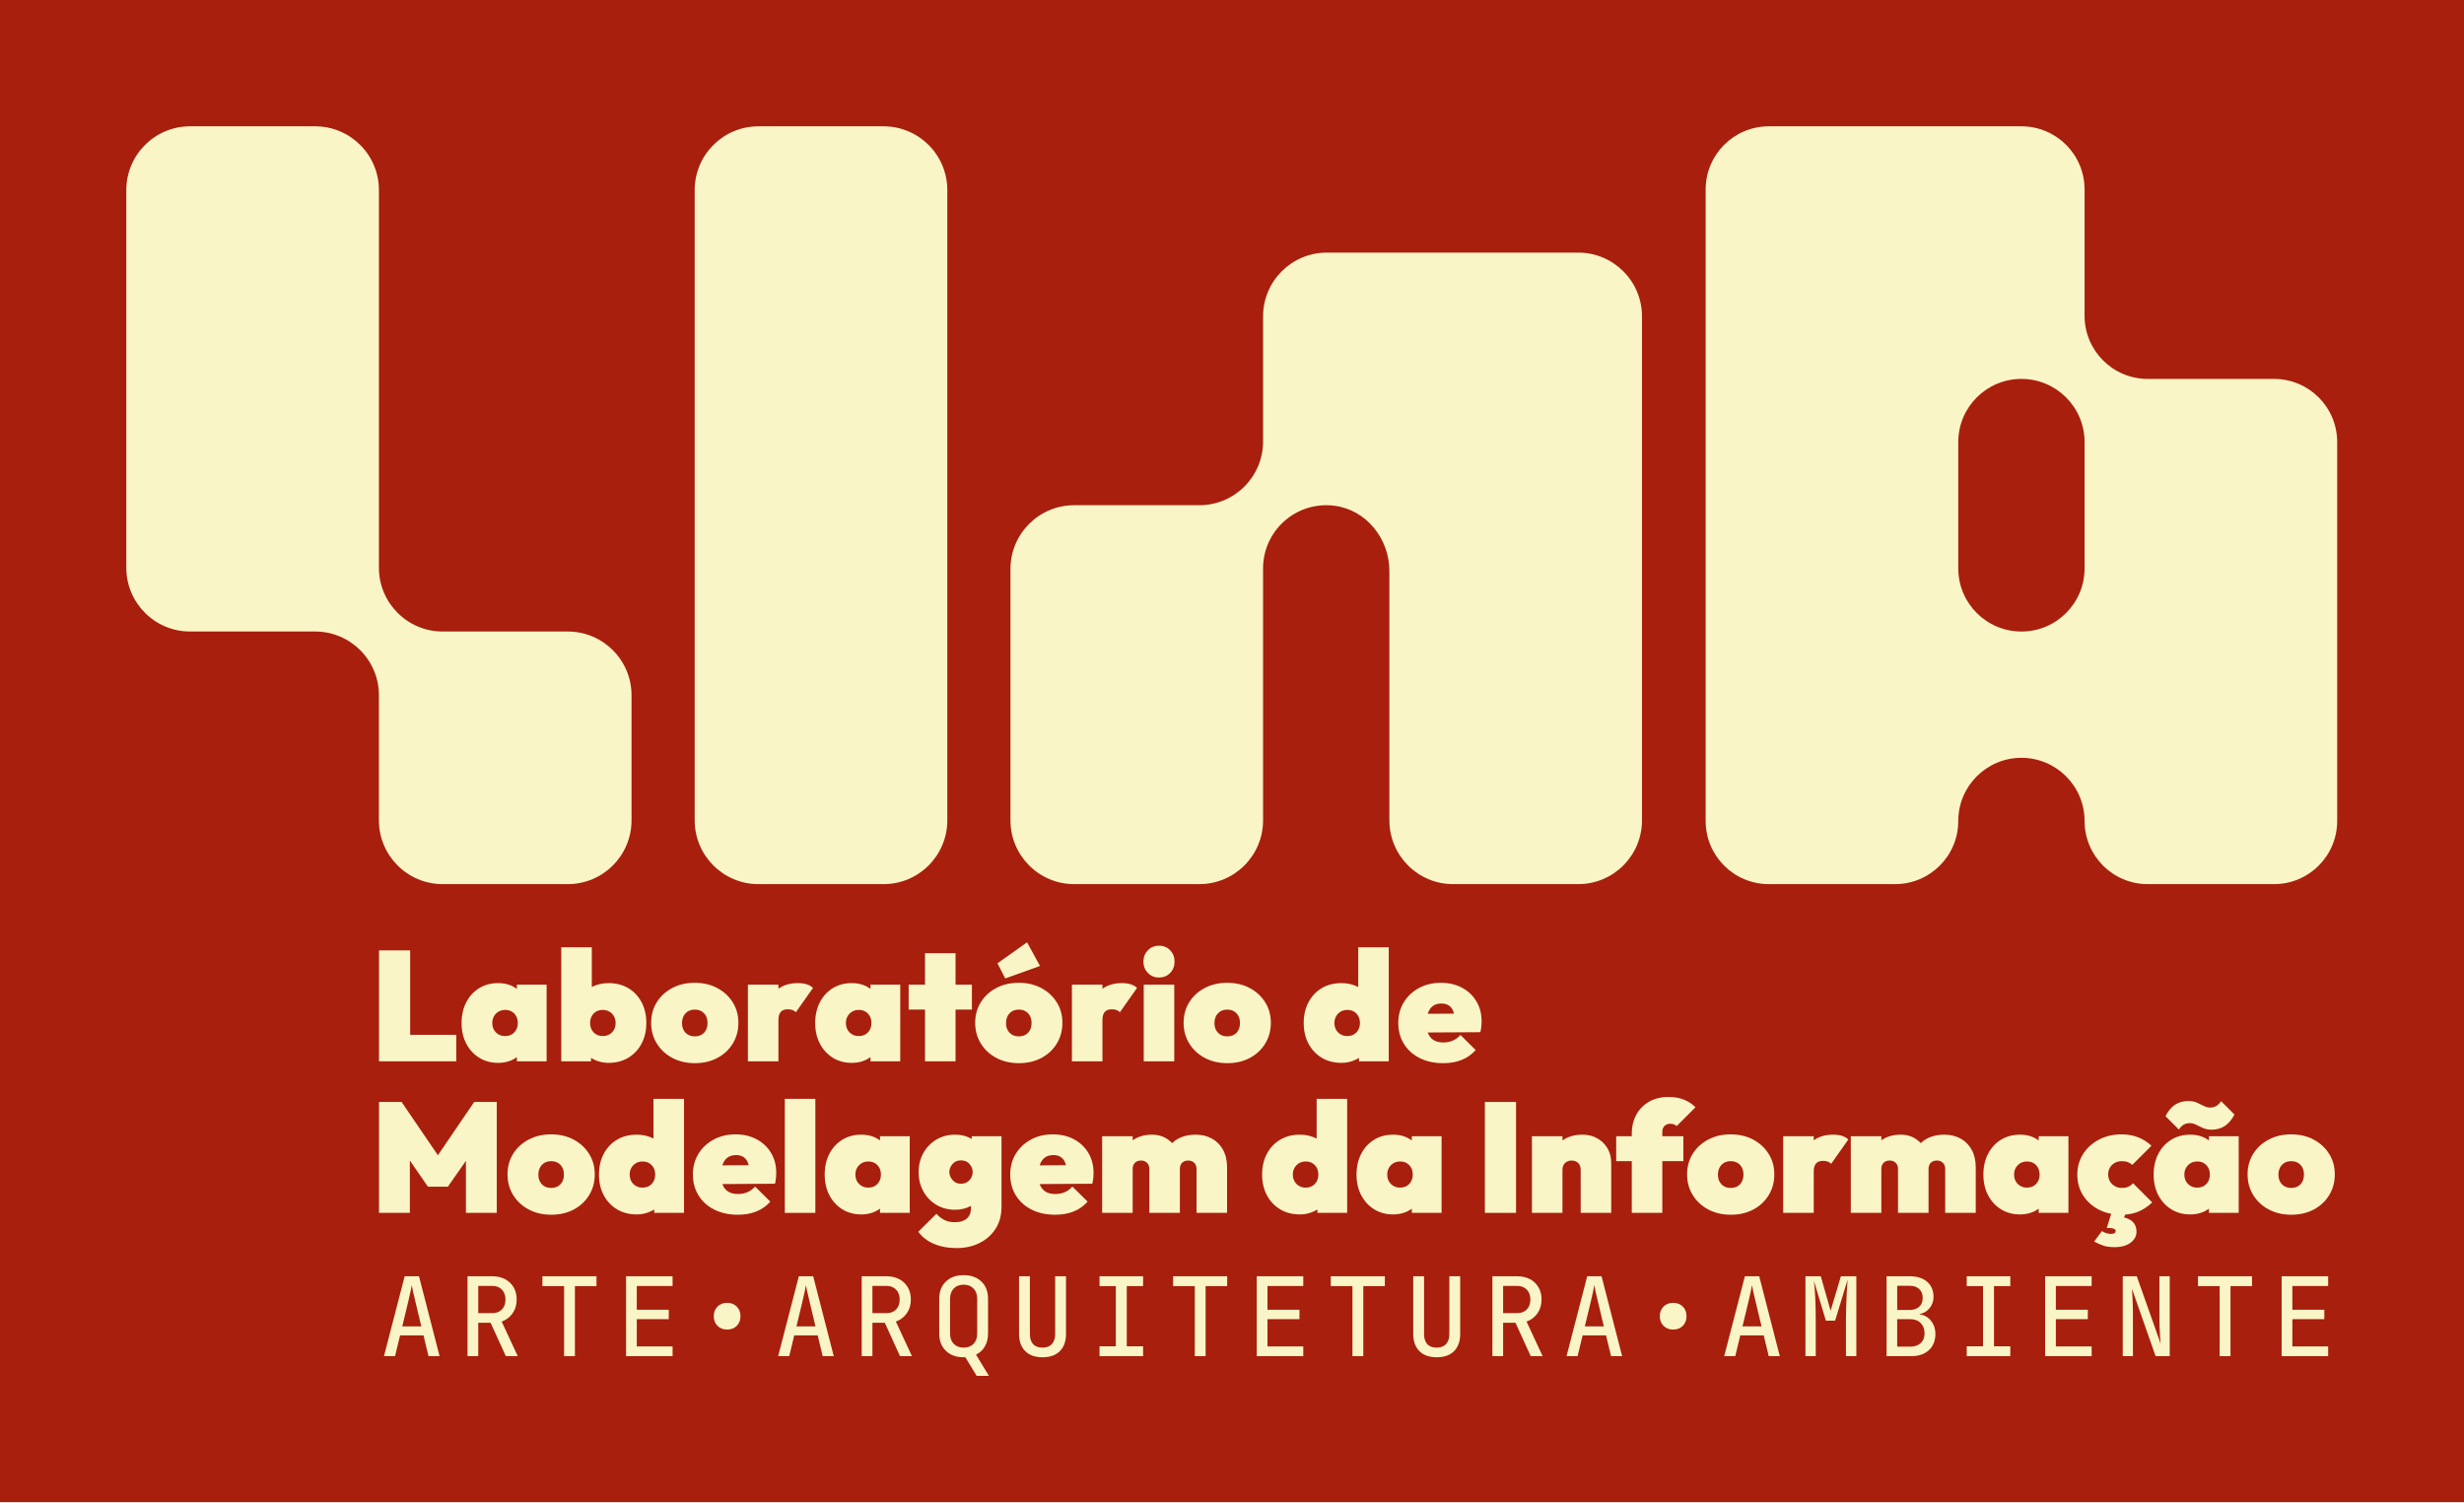
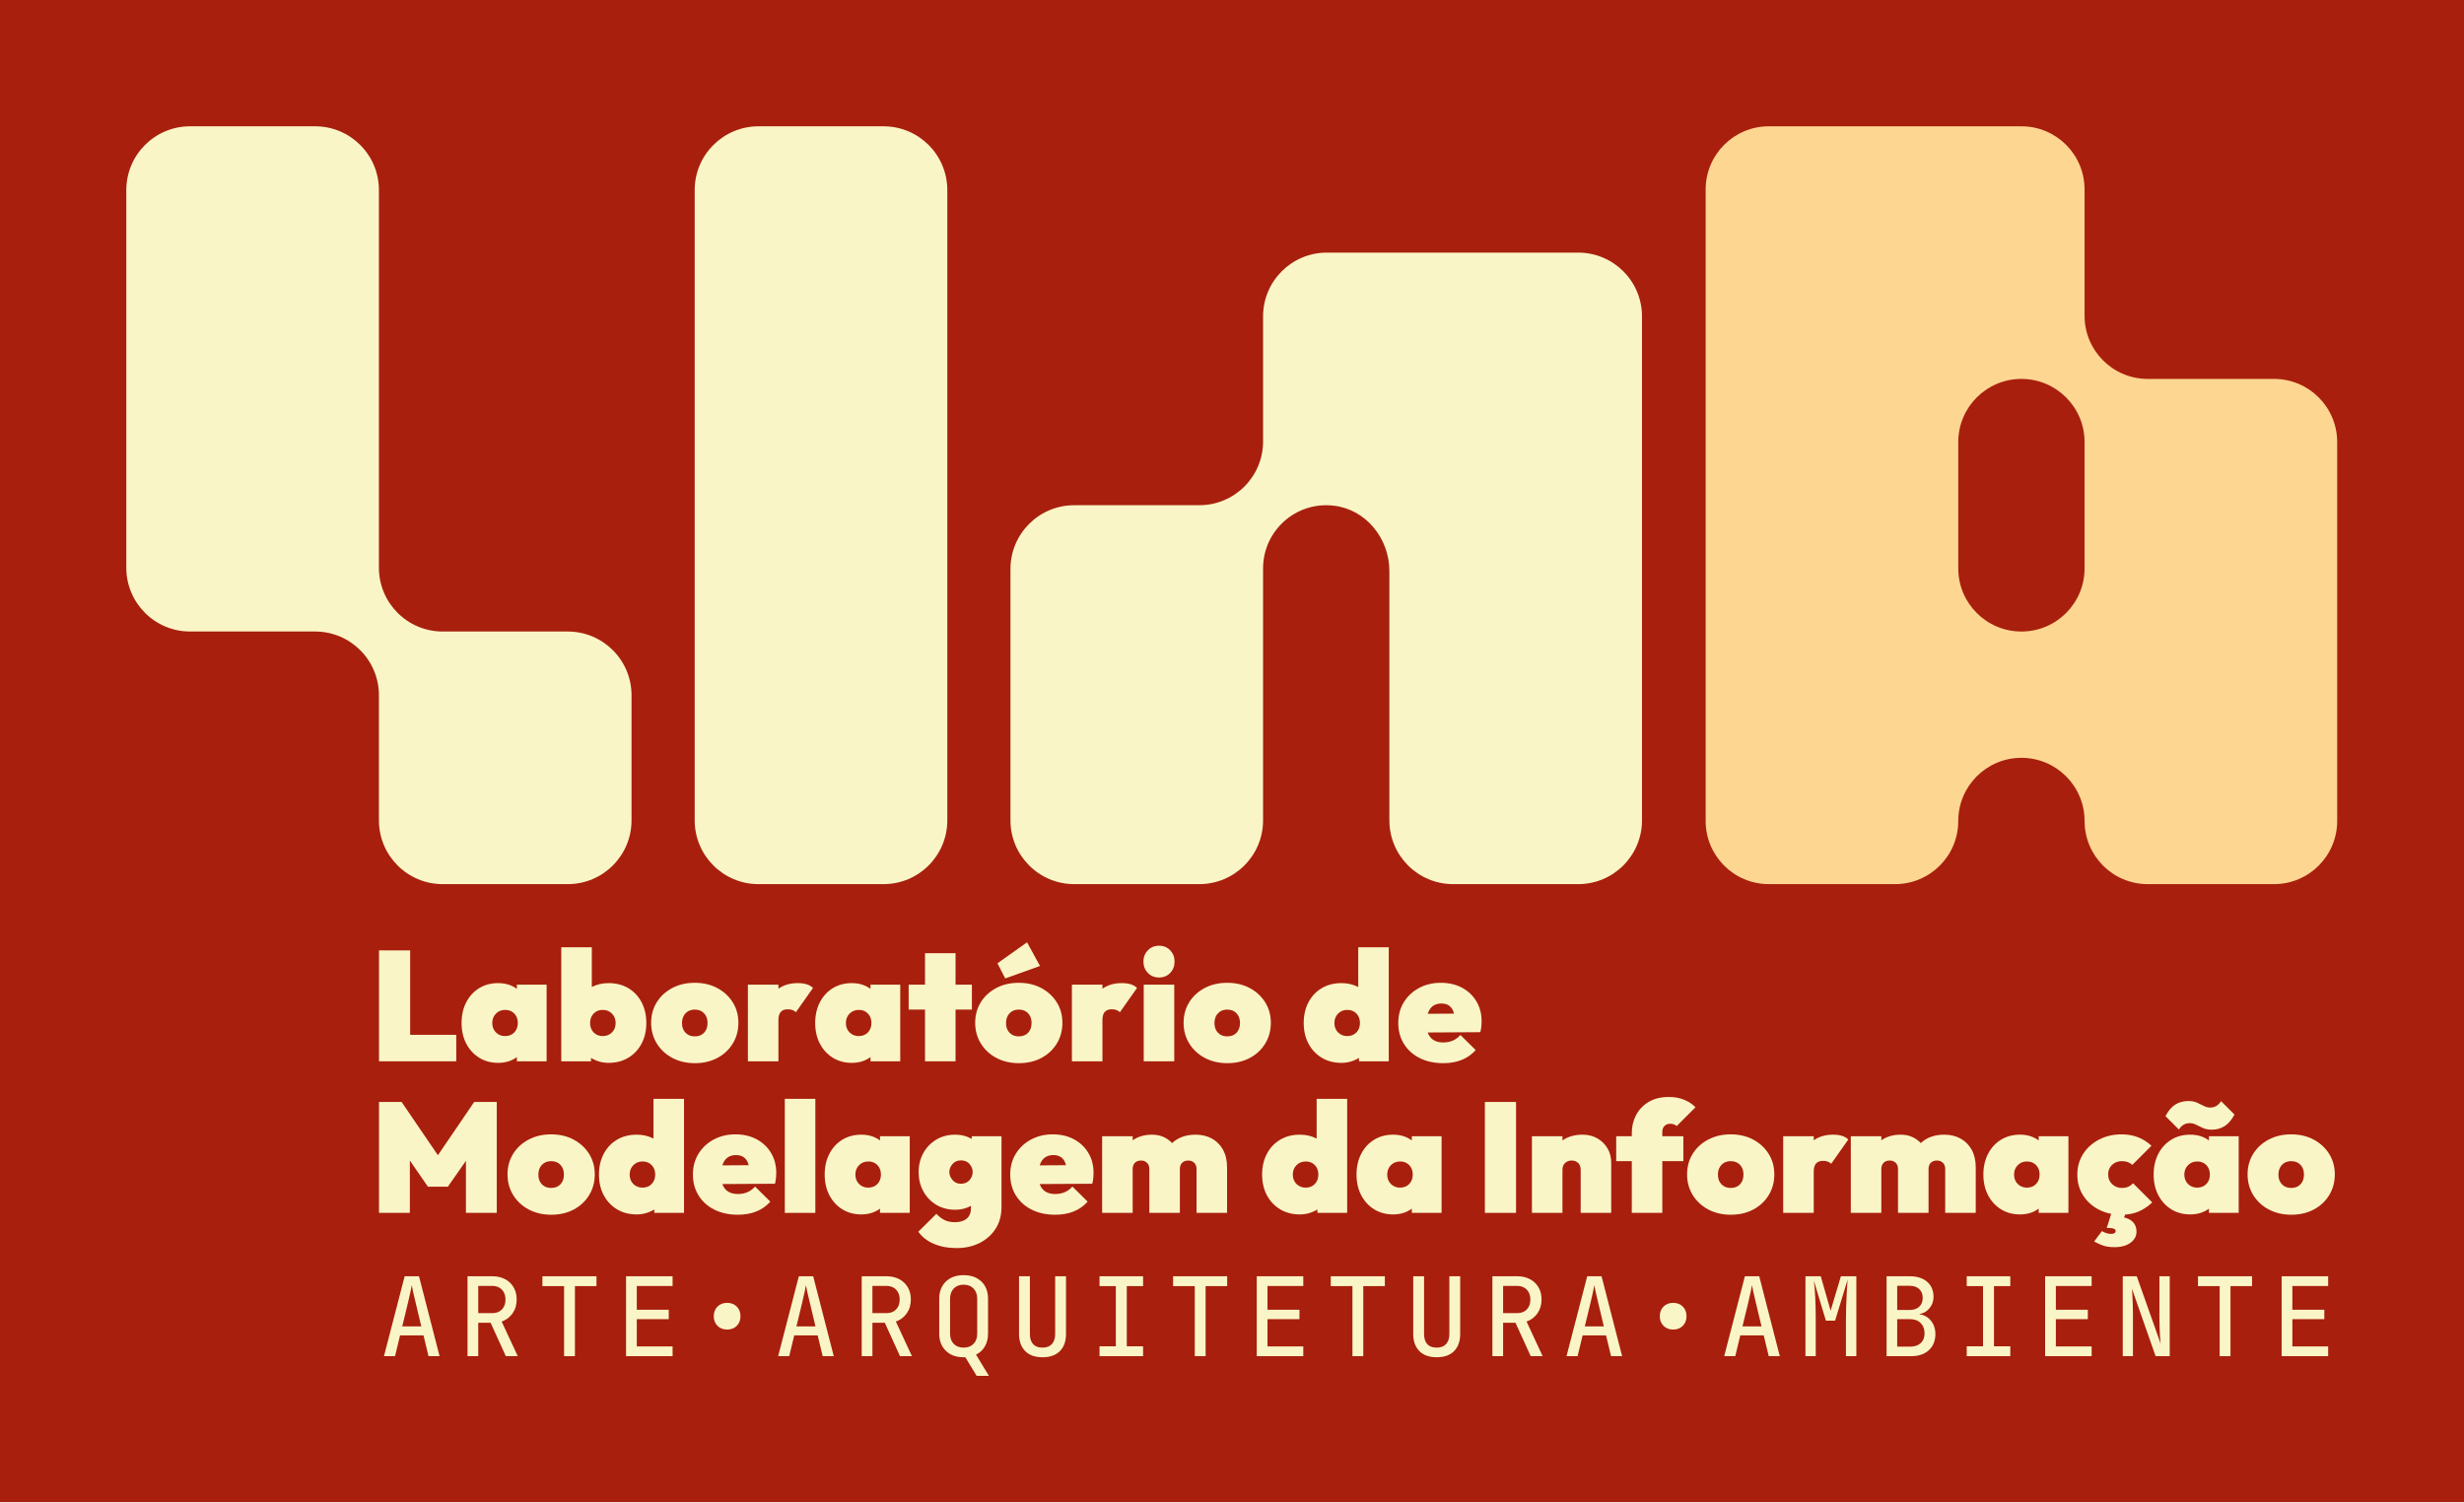
<svg xmlns="http://www.w3.org/2000/svg" viewBox="0 0 1219.25 743.329" width="292.62" height="178.40" role="img" aria-label="LINA — Laboratório de Modelagem da Informação">
  <rect width="1219.25" height="743.329" fill="#A81F0D" />
  <g transform="translate(62.5 62.5)">
    <g id="horiz-preto">
      <g id="Layer-1">
-         <path d="M0.25 31.25A31.25 31.25 0 0 1 31.5 0L156.5 0A31.25 31.25 0 0 1 187.75 31.25L187.75 93.75A31.25 31.25 0 0 0 219 125L281.5 125A31.25 31.25 0 0 1 312.75 156.25L312.75 343.75A31.25 31.25 0 0 1 281.5 375L219 375A31.25 31.25 0 0 1 187.75 343.75L187.75 343.75A31.25 31.25 0 0 0 156.5 312.5L156.5 312.5A31.25 31.25 0 0 0 125.25 343.75L125.25 343.75A31.25 31.25 0 0 1 94 375L31.5 375A31.25 31.25 0 0 1 0.25 343.75ZM187.75 156.25A31.25 31.25 0 0 0 156.5 125L156.5 125A31.25 31.25 0 0 0 125.25 156.25L125.25 218.75A31.25 31.25 0 0 0 156.5 250L156.5 250A31.25 31.25 0 0 0 187.75 218.75Z" fill="#FAF5C6" fill-rule="evenodd" transform="matrix(1 0 0 1 781.25 0)" />
+         <path d="M0.25 31.25A31.25 31.25 0 0 1 31.5 0L156.5 0A31.25 31.25 0 0 1 187.75 31.25L187.75 93.75A31.25 31.25 0 0 0 219 125L281.5 125A31.25 31.25 0 0 1 312.75 156.25L312.75 343.75A31.25 31.25 0 0 1 281.5 375L219 375A31.25 31.25 0 0 1 187.75 343.75L187.75 343.75A31.25 31.25 0 0 0 156.5 312.5L156.5 312.5A31.25 31.25 0 0 0 125.25 343.75L125.25 343.75A31.25 31.25 0 0 1 94 375L31.5 375A31.25 31.25 0 0 1 0.25 343.75ZM187.75 156.25A31.25 31.25 0 0 0 156.5 125L156.5 125A31.25 31.25 0 0 0 125.25 156.25L125.25 218.75A31.25 31.25 0 0 0 156.5 250L156.5 250A31.25 31.25 0 0 0 187.75 218.75Z" fill="#FDD692" fill-rule="evenodd" transform="matrix(1 0 0 1 781.25 0)" />
        <path d="M750 94.054 L750 343.446 C750 360.871 735.871 375 718.446 375 L656.554 375 C639.129 375 625 360.871 625 343.446 L625 220.063 C625 204.025 613.496 189.621 597.575 187.729 C578.617 185.475 562.5 200.242 562.5 218.75 L562.5 343.446 C562.5 360.871 548.371 375 530.946 375 L469.054 375 C451.629 375 437.5 360.871 437.5 343.446 L437.5 219.054 C437.5 201.629 451.629 187.5 469.054 187.5 L530.946 187.5 C548.371 187.5 562.5 173.371 562.5 155.946 L562.5 94.054 C562.5 76.629 576.629 62.5 594.054 62.5 L718.446 62.5 C735.871 62.5 750 76.629 750 94.054" fill="#FAF5C6" />
        <path d="M406.25 31.554 L406.25 343.446 C406.25 360.871 392.121 375 374.696 375 L312.804 375 C295.379 375 281.25 360.871 281.25 343.446 L281.25 31.554 C281.25 14.129 295.379 0 312.804 0 L374.696 0 C392.121 0 406.25 14.129 406.25 31.554" fill="#FAF5C6" />
        <path d="M250 281.554 L250 343.446 C250 360.871 235.871 375 218.446 375 L156.554 375 C139.129 375 125 360.871 125 343.446 L125 281.554 C125 264.129 110.871 250 93.446 250 L31.554 250 C14.129 250 0 235.871 0 218.446 L0 31.554 C0 14.129 14.129 0 31.554 0 L93.446 0 C110.871 0 125 14.129 125 31.554 L125 218.446 C125 235.871 139.129 250 156.554 250 L218.446 250 C235.871 250 250 264.129 250 281.554" fill="#FAF5C6" />
      </g>
      <g>
        <g>
          <path d="M125.043 462.672 L125.043 407.788 L140.46 407.788 L140.46 449.568 L163.277 449.568 L163.277 462.672 Z" fill="#FAF5C6" />
          <path d="M184.012 463.443 C180.466 463.443 177.332 462.595 174.608 460.899 C171.884 459.203 169.752 456.878 168.21 453.923 C166.668 450.968 165.898 447.564 165.898 443.709 C165.898 439.855 166.668 436.438 168.21 433.457 C169.752 430.477 171.884 428.151 174.608 426.481 C177.332 424.811 180.466 423.976 184.012 423.976 C187.609 423.976 190.693 424.927 193.262 426.828 L193.262 424.747 L207.985 424.747 L207.985 462.672 L193.262 462.672 L193.262 460.591 C190.693 462.492 187.609 463.443 184.012 463.443 Z M187.404 450.184 C189.305 450.184 190.834 449.581 191.99 448.373 C193.147 447.165 193.725 445.611 193.725 443.709 C193.725 441.808 193.147 440.253 191.99 439.046 C190.834 437.838 189.331 437.234 187.481 437.234 C185.631 437.234 184.102 437.851 182.895 439.084 C181.687 440.318 181.083 441.859 181.083 443.709 C181.083 445.611 181.687 447.165 182.895 448.373 C184.102 449.581 185.605 450.184 187.404 450.184 Z" fill="#FAF5C6" />
          <path d="M215.231 462.672 L215.231 406.247 L230.34 406.247 L230.34 425.903 C232.858 424.618 235.607 423.976 238.588 423.976 C242.339 423.976 245.615 424.811 248.416 426.481 C251.216 428.151 253.4 430.477 254.968 433.457 C256.535 436.438 257.319 439.855 257.319 443.709 C257.319 447.564 256.535 450.968 254.968 453.923 C253.4 456.878 251.216 459.203 248.416 460.899 C245.615 462.595 242.339 463.443 238.588 463.443 C236.994 463.443 235.466 463.224 234.001 462.788 C232.536 462.351 231.187 461.747 229.954 460.976 L229.954 462.672 Z M235.813 450.184 C237.611 450.184 239.114 449.581 240.322 448.373 C241.53 447.165 242.133 445.611 242.133 443.709 C242.133 441.859 241.53 440.318 240.322 439.084 C239.114 437.851 237.585 437.234 235.735 437.234 C233.885 437.234 232.382 437.838 231.226 439.046 C230.07 440.253 229.492 441.808 229.492 443.709 C229.492 445.611 230.07 447.165 231.226 448.373 C232.382 449.581 233.911 450.184 235.813 450.184 Z" fill="#FAF5C6" />
          <path d="M281.369 463.597 C277.206 463.597 273.494 462.736 270.23 461.015 C266.967 459.293 264.398 456.916 262.522 453.884 C260.646 450.852 259.708 447.435 259.708 443.632 C259.708 439.83 260.633 436.438 262.483 433.457 C264.334 430.477 266.89 428.126 270.153 426.404 C273.417 424.683 277.129 423.822 281.292 423.822 C285.454 423.822 289.154 424.683 292.392 426.404 C295.63 428.126 298.186 430.477 300.062 433.457 C301.938 436.438 302.875 439.83 302.875 443.632 C302.875 447.435 301.95 450.852 300.1 453.884 C298.25 456.916 295.707 459.293 292.469 461.015 C289.232 462.736 285.532 463.597 281.369 463.597 Z M281.292 450.339 C283.245 450.339 284.786 449.735 285.917 448.527 C287.048 447.319 287.613 445.714 287.613 443.709 C287.613 441.705 287.035 440.099 285.878 438.892 C284.722 437.684 283.193 437.08 281.292 437.08 C279.391 437.08 277.862 437.697 276.705 438.93 C275.549 440.164 274.971 441.782 274.971 443.786 C274.971 445.739 275.549 447.319 276.705 448.527 C277.862 449.735 279.391 450.339 281.292 450.339 Z" fill="#FAF5C6" />
          <path d="M307.577 462.672 L307.577 424.747 L322.686 424.747 L322.686 426.751 C325.307 424.901 328.493 423.976 332.244 423.976 C335.687 423.976 338.205 424.773 339.798 426.366 L331.319 438.391 C330.96 437.98 330.433 437.633 329.739 437.35 C329.045 437.067 328.236 436.926 327.311 436.926 C324.228 436.926 322.686 438.673 322.686 442.168 L322.686 462.672 Z" fill="#FAF5C6" />
          <path d="M358.992 463.443 C355.446 463.443 352.311 462.595 349.587 460.899 C346.864 459.203 344.731 456.878 343.189 453.923 C341.648 450.968 340.877 447.564 340.877 443.709 C340.877 439.855 341.648 436.438 343.189 433.457 C344.731 430.477 346.864 428.151 349.587 426.481 C352.311 424.811 355.446 423.976 358.992 423.976 C362.589 423.976 365.672 424.927 368.242 426.828 L368.242 424.747 L382.965 424.747 L382.965 462.672 L368.242 462.672 L368.242 460.591 C365.672 462.492 362.589 463.443 358.992 463.443 Z M362.383 450.184 C364.285 450.184 365.813 449.581 366.97 448.373 C368.126 447.165 368.704 445.611 368.704 443.709 C368.704 441.808 368.126 440.253 366.97 439.046 C365.813 437.838 364.31 437.234 362.46 437.234 C360.61 437.234 359.081 437.851 357.874 439.084 C356.666 440.318 356.062 441.859 356.062 443.709 C356.062 445.611 356.666 447.165 357.874 448.373 C359.081 449.581 360.585 450.184 362.383 450.184 Z" fill="#FAF5C6" />
          <path d="M395.221 462.672 L395.221 437.08 L387.127 437.08 L387.127 424.747 L395.221 424.747 L395.221 409.176 L410.329 409.176 L410.329 424.747 L418.423 424.747 L418.423 437.08 L410.329 437.08 L410.329 462.672 Z" fill="#FAF5C6" />
          <path d="M441.702 463.597 C437.539 463.597 433.826 462.736 430.563 461.015 C427.3 459.293 424.73 456.916 422.855 453.884 C420.979 450.852 420.041 447.435 420.041 443.632 C420.041 439.83 420.966 436.438 422.816 433.457 C424.666 430.477 427.223 428.126 430.486 426.404 C433.749 424.683 437.462 423.822 441.625 423.822 C445.787 423.822 449.487 424.683 452.725 426.404 C455.962 428.126 458.519 430.477 460.394 433.457 C462.27 436.438 463.208 439.83 463.208 443.632 C463.208 447.435 462.283 450.852 460.433 453.884 C458.583 456.916 456.039 459.293 452.802 461.015 C449.564 462.736 445.864 463.597 441.702 463.597 Z M441.625 450.339 C443.577 450.339 445.119 449.735 446.25 448.527 C447.38 447.319 447.945 445.714 447.945 443.709 C447.945 441.705 447.367 440.099 446.211 438.892 C445.055 437.684 443.526 437.08 441.625 437.08 C439.723 437.08 438.194 437.697 437.038 438.93 C435.882 440.164 435.304 441.782 435.304 443.786 C435.304 445.739 435.882 447.319 437.038 448.527 C438.194 449.735 439.723 450.339 441.625 450.339 Z M434.918 421.663 L431.064 414.186 L445.71 403.78 L452.108 415.497 Z" fill="#FAF5C6" />
          <path d="M467.91 462.672 L467.91 424.747 L483.019 424.747 L483.019 426.751 C485.64 424.901 488.826 423.976 492.577 423.976 C496.02 423.976 498.538 424.773 500.131 426.366 L491.652 438.391 C491.292 437.98 490.766 437.633 490.072 437.35 C489.378 437.067 488.569 436.926 487.644 436.926 C484.56 436.926 483.019 438.673 483.019 442.168 L483.019 462.672 Z" fill="#FAF5C6" />
          <path d="M511 421.201 C508.79 421.201 506.953 420.443 505.488 418.927 C504.024 417.411 503.291 415.548 503.291 413.338 C503.291 411.129 504.024 409.266 505.488 407.75 C506.953 406.234 508.79 405.476 511 405.476 C513.261 405.476 515.111 406.234 516.55 407.75 C517.989 409.266 518.708 411.129 518.708 413.338 C518.708 415.548 517.989 417.411 516.55 418.927 C515.111 420.443 513.261 421.201 511 421.201 Z M503.446 462.672 L503.446 424.747 L518.554 424.747 L518.554 462.672 Z" fill="#FAF5C6" />
          <path d="M544.839 463.597 C540.677 463.597 536.964 462.736 533.701 461.015 C530.438 459.293 527.868 456.916 525.993 453.884 C524.117 450.852 523.179 447.435 523.179 443.632 C523.179 439.83 524.104 436.438 525.954 433.457 C527.804 430.477 530.361 428.126 533.624 426.404 C536.887 424.683 540.6 423.822 544.762 423.822 C548.925 423.822 552.625 424.683 555.862 426.404 C559.1 428.126 561.657 430.477 563.532 433.457 C565.408 436.438 566.346 439.83 566.346 443.632 C566.346 447.435 565.421 450.852 563.571 453.884 C561.721 456.916 559.177 459.293 555.94 461.015 C552.702 462.736 549.002 463.597 544.839 463.597 Z M544.762 450.339 C546.715 450.339 548.257 449.735 549.387 448.527 C550.518 447.319 551.083 445.714 551.083 443.709 C551.083 441.705 550.505 440.099 549.349 438.892 C548.193 437.684 546.664 437.08 544.762 437.08 C542.861 437.08 541.332 437.697 540.176 438.93 C539.02 440.164 538.442 441.782 538.442 443.786 C538.442 445.739 539.02 447.319 540.176 448.527 C541.332 449.735 542.861 450.339 544.762 450.339 Z" fill="#FAF5C6" />
          <path d="M601.342 463.443 C597.59 463.443 594.314 462.595 591.514 460.899 C588.713 459.203 586.529 456.878 584.962 453.923 C583.394 450.968 582.611 447.564 582.611 443.709 C582.611 439.855 583.394 436.438 584.962 433.457 C586.529 430.477 588.713 428.151 591.514 426.481 C594.314 424.811 597.59 423.976 601.342 423.976 C604.322 423.976 607.072 424.618 609.59 425.903 L609.59 406.247 L624.698 406.247 L624.698 462.672 L609.975 462.672 L609.975 460.976 C608.742 461.747 607.393 462.351 605.928 462.788 C604.464 463.224 602.935 463.443 601.342 463.443 Z M604.117 450.184 C606.018 450.184 607.547 449.581 608.703 448.373 C609.86 447.165 610.438 445.611 610.438 443.709 C610.438 441.808 609.86 440.253 608.703 439.046 C607.547 437.838 606.044 437.234 604.194 437.234 C602.344 437.234 600.815 437.851 599.607 439.084 C598.4 440.318 597.796 441.859 597.796 443.709 C597.796 445.611 598.4 447.165 599.607 448.373 C600.815 449.581 602.318 450.184 604.117 450.184 Z" fill="#FAF5C6" />
          <path d="M651.678 463.597 C647.258 463.597 643.378 462.762 640.038 461.092 C636.698 459.422 634.09 457.083 632.214 454.077 C630.338 451.071 629.4 447.615 629.4 443.709 C629.4 439.855 630.313 436.438 632.137 433.457 C633.961 430.477 636.466 428.126 639.653 426.404 C642.839 424.683 646.436 423.822 650.444 423.822 C654.401 423.822 657.896 424.631 660.928 426.25 C663.96 427.869 666.336 430.117 668.058 432.995 C669.779 435.873 670.64 439.161 670.64 442.861 C670.64 443.632 670.602 444.442 670.525 445.29 C670.447 446.138 670.28 447.127 670.024 448.257 L643.969 448.411 C645.151 451.7 647.721 453.345 651.678 453.345 C655.172 453.345 657.998 452.111 660.157 449.645 L667.711 457.122 C663.857 461.439 658.512 463.597 651.678 463.597 Z M650.753 434.074 C647.309 434.074 645.048 435.77 643.969 439.161 L656.996 439.084 C656.174 435.744 654.093 434.074 650.753 434.074 Z" fill="#FAF5C6" />
        </g>
        <g>
          <path d="M125.043 537.671 L125.043 482.788 L136.22 482.788 L154.181 509.15 L172.141 482.788 L183.318 482.788 L183.318 537.671 L168.056 537.671 L168.056 511.925 L159.114 524.721 L149.247 524.721 L140.306 511.771 L140.306 537.671 Z" fill="#FAF5C6" />
          <path d="M210.297 538.596 C206.135 538.596 202.422 537.735 199.159 536.014 C195.895 534.292 193.326 531.916 191.45 528.884 C189.575 525.852 188.637 522.434 188.637 518.632 C188.637 514.829 189.562 511.437 191.412 508.457 C193.262 505.476 195.818 503.125 199.082 501.403 C202.345 499.682 206.058 498.821 210.22 498.821 C214.383 498.821 218.083 499.682 221.32 501.403 C224.558 503.125 227.114 505.476 228.99 508.457 C230.866 511.437 231.804 514.829 231.804 518.632 C231.804 522.434 230.879 525.852 229.029 528.884 C227.179 531.916 224.635 534.292 221.397 536.014 C218.16 537.735 214.46 538.596 210.297 538.596 Z M210.22 525.338 C212.173 525.338 213.715 524.734 214.845 523.526 C215.976 522.319 216.541 520.713 216.541 518.709 C216.541 516.704 215.963 515.099 214.807 513.891 C213.65 512.683 212.122 512.079 210.22 512.079 C208.319 512.079 206.79 512.696 205.634 513.929 C204.477 515.163 203.899 516.782 203.899 518.786 C203.899 520.738 204.477 522.319 205.634 523.526 C206.79 524.734 208.319 525.338 210.22 525.338 Z" fill="#FAF5C6" />
          <path d="M252.617 538.442 C248.865 538.442 245.589 537.594 242.789 535.898 C239.988 534.202 237.804 531.877 236.237 528.922 C234.669 525.967 233.885 522.563 233.885 518.709 C233.885 514.854 234.669 511.437 236.237 508.457 C237.804 505.476 239.988 503.151 242.789 501.48 C245.589 499.81 248.865 498.975 252.617 498.975 C255.597 498.975 258.347 499.618 260.865 500.902 L260.865 481.246 L275.973 481.246 L275.973 537.671 L261.25 537.671 L261.25 535.975 C260.017 536.746 258.668 537.35 257.203 537.787 C255.739 538.224 254.21 538.442 252.617 538.442 Z M255.392 525.184 C257.293 525.184 258.822 524.58 259.978 523.372 C261.135 522.165 261.713 520.61 261.713 518.709 C261.713 516.807 261.135 515.253 259.978 514.045 C258.822 512.837 257.319 512.234 255.469 512.234 C253.619 512.234 252.09 512.85 250.882 514.084 C249.675 515.317 249.071 516.859 249.071 518.709 C249.071 520.61 249.675 522.165 250.882 523.372 C252.09 524.58 253.593 525.184 255.392 525.184 Z" fill="#FAF5C6" />
          <path d="M302.643 538.596 C298.223 538.596 294.343 537.761 291.003 536.091 C287.663 534.421 285.055 532.083 283.179 529.076 C281.303 526.07 280.366 522.614 280.366 518.709 C280.366 514.854 281.278 511.437 283.102 508.457 C284.926 505.476 287.432 503.125 290.618 501.403 C293.804 499.682 297.401 498.821 301.409 498.821 C305.366 498.821 308.861 499.63 311.893 501.249 C314.925 502.868 317.302 505.116 319.023 507.994 C320.745 510.872 321.605 514.161 321.605 517.861 C321.605 518.632 321.567 519.441 321.49 520.289 C321.413 521.137 321.246 522.126 320.989 523.257 L294.934 523.411 C296.116 526.7 298.686 528.344 302.643 528.344 C306.137 528.344 308.964 527.111 311.122 524.644 L318.676 532.121 C314.822 536.438 309.478 538.596 302.643 538.596 Z M301.718 509.073 C298.275 509.073 296.014 510.769 294.934 514.161 L307.962 514.084 C307.139 510.743 305.058 509.073 301.718 509.073 Z" fill="#FAF5C6" />
          <path d="M325.845 537.671 L325.845 481.246 L340.954 481.246 L340.954 537.671 Z" fill="#FAF5C6" />
          <path d="M363.694 538.442 C360.148 538.442 357.013 537.594 354.289 535.898 C351.566 534.202 349.433 531.877 347.891 528.922 C346.35 525.967 345.579 522.563 345.579 518.709 C345.579 514.854 346.35 511.437 347.891 508.457 C349.433 505.476 351.566 503.151 354.289 501.48 C357.013 499.81 360.148 498.975 363.694 498.975 C367.291 498.975 370.374 499.926 372.944 501.827 L372.944 499.746 L387.667 499.746 L387.667 537.671 L372.944 537.671 L372.944 535.59 C370.374 537.491 367.291 538.442 363.694 538.442 Z M367.085 525.184 C368.987 525.184 370.516 524.58 371.672 523.372 C372.828 522.165 373.406 520.61 373.406 518.709 C373.406 516.807 372.828 515.253 371.672 514.045 C370.516 512.837 369.012 512.234 367.162 512.234 C365.312 512.234 363.784 512.85 362.576 514.084 C361.368 515.317 360.764 516.859 360.764 518.709 C360.764 520.61 361.368 522.165 362.576 523.372 C363.784 524.58 365.287 525.184 367.085 525.184 Z" fill="#FAF5C6" />
          <path d="M410.175 536.13 C406.629 536.13 403.495 535.307 400.771 533.663 C398.047 532.018 395.915 529.783 394.373 526.957 C392.831 524.13 392.06 520.995 392.06 517.552 C392.06 514.058 392.831 510.91 394.373 508.11 C395.915 505.309 398.047 503.086 400.771 501.442 C403.495 499.797 406.629 498.975 410.175 498.975 C413.258 498.975 415.982 499.695 418.346 501.134 L418.346 499.746 L433.069 499.746 L433.069 534.742 C433.069 538.905 432.093 542.502 430.14 545.534 C428.187 548.566 425.541 550.917 422.2 552.587 C418.86 554.257 415.083 555.092 410.869 555.092 C406.604 555.092 402.826 554.385 399.538 552.972 C396.249 551.559 393.705 549.568 391.906 546.998 L400.848 538.134 C402.03 539.418 403.34 540.433 404.779 541.178 C406.218 541.924 407.965 542.296 410.021 542.296 C412.488 542.296 414.428 541.705 415.841 540.523 C417.254 539.341 417.961 537.62 417.961 535.359 L417.961 534.202 C415.648 535.487 413.053 536.13 410.175 536.13 Z M412.95 523.257 C414.8 523.257 416.239 522.653 417.267 521.445 C418.295 520.237 418.809 518.914 418.809 517.475 C418.809 516.036 418.295 514.713 417.267 513.505 C416.239 512.298 414.826 511.694 413.027 511.694 C411.229 511.694 409.815 512.311 408.788 513.544 C407.76 514.777 407.246 516.088 407.246 517.475 C407.246 518.811 407.76 520.109 408.788 521.368 C409.815 522.627 411.203 523.257 412.95 523.257 Z" fill="#FAF5C6" />
          <path d="M459.662 538.596 C455.242 538.596 451.362 537.761 448.022 536.091 C444.682 534.421 442.074 532.083 440.198 529.076 C438.322 526.07 437.385 522.614 437.385 518.709 C437.385 514.854 438.297 511.437 440.121 508.457 C441.945 505.476 444.451 503.125 447.637 501.403 C450.823 499.682 454.42 498.821 458.428 498.821 C462.385 498.821 465.88 499.63 468.912 501.249 C471.944 502.868 474.321 505.116 476.042 507.994 C477.764 510.872 478.624 514.161 478.624 517.861 C478.624 518.632 478.586 519.441 478.509 520.289 C478.432 521.137 478.265 522.126 478.008 523.257 L451.953 523.411 C453.135 526.7 455.705 528.344 459.662 528.344 C463.156 528.344 465.983 527.111 468.141 524.644 L475.695 532.121 C471.841 536.438 466.497 538.596 459.662 538.596 Z M458.737 509.073 C455.294 509.073 453.033 510.769 451.953 514.161 L464.981 514.084 C464.158 510.743 462.077 509.073 458.737 509.073 Z" fill="#FAF5C6" />
          <path d="M482.864 537.671 L482.864 499.746 L497.973 499.746 L497.973 501.75 C500.645 499.9 503.831 498.975 507.531 498.975 C511.539 498.975 514.854 500.363 517.475 503.138 C520.456 500.363 524.335 498.975 529.115 498.975 C532.147 498.975 534.832 499.618 537.17 500.902 C539.508 502.187 541.345 504.037 542.681 506.452 C544.017 508.868 544.685 511.771 544.685 515.163 L544.685 537.671 L529.577 537.671 L529.577 515.934 C529.577 514.649 529.192 513.634 528.421 512.889 C527.65 512.144 526.674 511.771 525.492 511.771 C524.207 511.771 523.192 512.144 522.447 512.889 C521.702 513.634 521.329 514.649 521.329 515.934 L521.329 537.671 L506.221 537.671 L506.221 515.934 C506.221 514.649 505.835 513.634 505.064 512.889 C504.294 512.144 503.317 511.771 502.135 511.771 C500.851 511.771 499.836 512.144 499.09 512.889 C498.345 513.634 497.973 514.649 497.973 515.934 L497.973 537.671 Z" fill="#FAF5C6" />
          <path d="M580.76 538.442 C577.008 538.442 573.732 537.594 570.931 535.898 C568.131 534.202 565.947 531.877 564.379 528.922 C562.812 525.967 562.028 522.563 562.028 518.709 C562.028 514.854 562.812 511.437 564.379 508.457 C565.947 505.476 568.131 503.151 570.931 501.48 C573.732 499.81 577.008 498.975 580.76 498.975 C583.74 498.975 586.49 499.618 589.008 500.902 L589.008 481.246 L604.116 481.246 L604.116 537.671 L589.393 537.671 L589.393 535.975 C588.16 536.746 586.811 537.35 585.346 537.787 C583.882 538.224 582.353 538.442 580.76 538.442 Z M583.535 525.184 C585.436 525.184 586.965 524.58 588.121 523.372 C589.277 522.165 589.856 520.61 589.856 518.709 C589.856 516.807 589.277 515.253 588.121 514.045 C586.965 512.837 585.462 512.234 583.612 512.234 C581.762 512.234 580.233 512.85 579.025 514.084 C577.818 515.317 577.214 516.859 577.214 518.709 C577.214 520.61 577.818 522.165 579.025 523.372 C580.233 524.58 581.736 525.184 583.535 525.184 Z" fill="#FAF5C6" />
          <path d="M626.856 538.442 C623.31 538.442 620.175 537.594 617.452 535.898 C614.728 534.202 612.595 531.877 611.054 528.922 C609.512 525.967 608.741 522.563 608.741 518.709 C608.741 514.854 609.512 511.437 611.054 508.457 C612.595 505.476 614.728 503.151 617.452 501.48 C620.175 499.81 623.31 498.975 626.856 498.975 C630.453 498.975 633.536 499.926 636.106 501.827 L636.106 499.746 L650.829 499.746 L650.829 537.671 L636.106 537.671 L636.106 535.59 C633.536 537.491 630.453 538.442 626.856 538.442 Z M630.247 525.184 C632.149 525.184 633.678 524.58 634.834 523.372 C635.99 522.165 636.568 520.61 636.568 518.709 C636.568 516.807 635.99 515.253 634.834 514.045 C633.678 512.837 632.175 512.234 630.325 512.234 C628.474 512.234 626.946 512.85 625.738 514.084 C624.53 515.317 623.927 516.859 623.927 518.709 C623.927 520.61 624.53 522.165 625.738 523.372 C626.946 524.58 628.449 525.184 630.247 525.184 Z" fill="#FAF5C6" />
          <path d="M672.259 537.671 L672.259 482.788 L687.675 482.788 L687.675 537.671 Z" fill="#FAF5C6" />
          <path d="M695.537 537.671 L695.537 499.746 L710.645 499.746 L710.645 501.827 C713.369 499.926 716.684 498.975 720.589 498.975 C723.313 498.975 725.741 499.579 727.874 500.787 C730.006 501.994 731.689 503.639 732.923 505.72 C734.156 507.801 734.773 510.204 734.773 512.927 L734.773 537.671 L719.664 537.671 L719.664 516.396 C719.664 514.906 719.24 513.762 718.392 512.966 C717.544 512.169 716.478 511.771 715.193 511.771 C713.909 511.771 712.829 512.169 711.956 512.966 C711.082 513.762 710.645 514.906 710.645 516.396 L710.645 537.671 Z" fill="#FAF5C6" />
          <path d="M744.948 537.671 L744.948 512.079 L737.24 512.079 L737.24 499.746 L744.948 499.746 L744.948 498.204 C744.948 494.916 745.668 491.922 747.107 489.224 C748.546 486.526 750.627 484.368 753.35 482.749 C756.074 481.13 759.363 480.321 763.217 480.321 C766.095 480.321 768.652 480.784 770.887 481.709 C773.122 482.634 774.985 483.867 776.476 485.409 L767.148 494.736 C766.378 493.965 765.324 493.579 763.988 493.579 C762.806 493.579 761.855 493.939 761.136 494.659 C760.416 495.378 760.057 496.329 760.057 497.511 L760.057 499.746 L770.463 499.746 L770.463 512.079 L760.057 512.079 L760.057 537.671 Z" fill="#FAF5C6" />
          <path d="M793.973 538.596 C789.81 538.596 786.098 537.735 782.834 536.014 C779.571 534.292 777.002 531.916 775.126 528.884 C773.25 525.852 772.312 522.434 772.312 518.632 C772.312 514.829 773.237 511.437 775.087 508.457 C776.937 505.476 779.494 503.125 782.757 501.403 C786.02 499.682 789.733 498.821 793.896 498.821 C798.058 498.821 801.758 499.682 804.996 501.403 C808.233 503.125 810.79 505.476 812.666 508.457 C814.541 511.437 815.479 514.829 815.479 518.632 C815.479 522.434 814.554 525.852 812.704 528.884 C810.854 531.916 808.311 534.292 805.073 536.014 C801.835 537.735 798.135 538.596 793.973 538.596 Z M793.896 525.338 C795.849 525.338 797.39 524.734 798.521 523.526 C799.651 522.319 800.217 520.713 800.217 518.709 C800.217 516.704 799.639 515.099 798.482 513.891 C797.326 512.683 795.797 512.079 793.896 512.079 C791.994 512.079 790.466 512.696 789.309 513.929 C788.153 515.163 787.575 516.782 787.575 518.786 C787.575 520.738 788.153 522.319 789.309 523.526 C790.466 524.734 791.994 525.338 793.896 525.338 Z" fill="#FAF5C6" />
          <path d="M819.872 537.671 L819.872 499.746 L834.981 499.746 L834.981 501.75 C837.602 499.9 840.788 498.975 844.539 498.975 C847.982 498.975 850.5 499.772 852.093 501.365 L843.614 513.39 C843.254 512.979 842.728 512.632 842.034 512.349 C841.34 512.067 840.531 511.925 839.606 511.925 C836.522 511.925 834.981 513.673 834.981 517.167 L834.981 537.671 Z" fill="#FAF5C6" />
          <path d="M853.327 537.671 L853.327 499.746 L868.436 499.746 L868.436 501.75 C871.108 499.9 874.294 498.975 877.994 498.975 C882.002 498.975 885.317 500.363 887.938 503.138 C890.918 500.363 894.798 498.975 899.577 498.975 C902.609 498.975 905.294 499.618 907.633 500.902 C909.971 502.187 911.808 504.037 913.144 506.452 C914.48 508.868 915.148 511.771 915.148 515.163 L915.148 537.671 L900.04 537.671 L900.04 515.934 C900.04 514.649 899.655 513.634 898.884 512.889 C898.113 512.144 897.136 511.771 895.954 511.771 C894.67 511.771 893.655 512.144 892.91 512.889 C892.165 513.634 891.792 514.649 891.792 515.934 L891.792 537.671 L876.684 537.671 L876.684 515.934 C876.684 514.649 876.298 513.634 875.527 512.889 C874.756 512.144 873.78 511.771 872.598 511.771 C871.313 511.771 870.298 512.144 869.553 512.889 C868.808 513.634 868.436 514.649 868.436 515.934 L868.436 537.671 Z" fill="#FAF5C6" />
          <path d="M937.04 538.442 C933.494 538.442 930.359 537.594 927.636 535.898 C924.912 534.202 922.779 531.877 921.238 528.922 C919.696 525.967 918.925 522.563 918.925 518.709 C918.925 514.854 919.696 511.437 921.238 508.457 C922.779 505.476 924.912 503.151 927.636 501.48 C930.359 499.81 933.494 498.975 937.04 498.975 C940.637 498.975 943.721 499.926 946.29 501.827 L946.29 499.746 L961.013 499.746 L961.013 537.671 L946.29 537.671 L946.29 535.59 C943.721 537.491 940.637 538.442 937.04 538.442 Z M940.432 525.184 C942.333 525.184 943.862 524.58 945.018 523.372 C946.174 522.165 946.752 520.61 946.752 518.709 C946.752 516.807 946.174 515.253 945.018 514.045 C943.862 512.837 942.359 512.234 940.509 512.234 C938.659 512.234 937.13 512.85 935.922 514.084 C934.715 515.317 934.111 516.859 934.111 518.709 C934.111 520.61 934.715 522.165 935.922 523.372 C937.13 524.58 938.633 525.184 940.432 525.184 Z" fill="#FAF5C6" />
          <path d="M987.144 538.596 C983.033 538.596 979.333 537.748 976.044 536.052 C972.755 534.357 970.16 532.006 968.259 528.999 C966.357 525.993 965.407 522.588 965.407 518.786 C965.407 514.932 966.37 511.501 968.297 508.495 C970.224 505.489 972.845 503.125 976.16 501.403 C979.475 499.682 983.213 498.821 987.376 498.821 C993.131 498.821 998.039 500.697 1002.099 504.448 L992.617 513.929 C991.949 513.313 991.204 512.85 990.382 512.542 C989.56 512.234 988.558 512.079 987.376 512.079 C985.526 512.079 983.945 512.683 982.635 513.891 C981.325 515.099 980.669 516.679 980.669 518.632 C980.669 520.636 981.337 522.254 982.674 523.488 C984.01 524.721 985.577 525.338 987.376 525.338 C988.712 525.338 989.817 525.132 990.69 524.721 C991.564 524.31 992.335 523.745 993.003 523.025 L1002.484 532.507 C1000.274 534.562 997.962 536.091 995.547 537.093 C993.131 538.095 990.331 538.596 987.144 538.596 Z M983.83 554.63 C981.62 554.63 979.783 554.385 978.318 553.897 C976.854 553.409 975.325 552.728 973.732 551.855 L977.586 546.69 C979.128 547.615 980.644 548.077 982.134 548.077 C983.624 548.077 984.369 547.589 984.369 546.613 C984.369 545.636 983.213 545.148 980.901 545.148 L979.976 545.148 L982.596 536.823 L989.765 536.823 L988.532 539.907 C992.643 540.934 994.699 543.298 994.699 546.998 C994.699 549.157 993.722 550.968 991.769 552.433 C989.817 553.897 987.17 554.63 983.83 554.63 Z" fill="#FAF5C6" />
          <path d="M1021.292 538.442 C1017.746 538.442 1014.612 537.594 1011.888 535.898 C1009.164 534.202 1007.032 531.877 1005.49 528.922 C1003.948 525.967 1003.178 522.563 1003.178 518.709 C1003.178 514.854 1003.948 511.437 1005.49 508.457 C1007.032 505.476 1009.164 503.151 1011.888 501.48 C1014.612 499.81 1017.746 498.975 1021.292 498.975 C1024.89 498.975 1027.973 499.926 1030.542 501.827 L1030.542 499.746 L1045.265 499.746 L1045.265 537.671 L1030.542 537.671 L1030.542 535.59 C1027.973 537.491 1024.89 538.442 1021.292 538.442 Z M1024.684 525.184 C1026.585 525.184 1028.114 524.58 1029.27 523.372 C1030.427 522.165 1031.005 520.61 1031.005 518.709 C1031.005 516.807 1030.427 515.253 1029.27 514.045 C1028.114 512.837 1026.611 512.234 1024.761 512.234 C1022.911 512.234 1021.382 512.85 1020.175 514.084 C1018.967 515.317 1018.363 516.859 1018.363 518.709 C1018.363 520.61 1018.967 522.165 1020.175 523.372 C1021.382 524.58 1022.885 525.184 1024.684 525.184 Z M1031.853 496.509 C1030.26 496.509 1028.846 496.239 1027.613 495.699 C1026.38 495.16 1025.249 494.62 1024.221 494.08 C1023.194 493.541 1022.14 493.271 1021.061 493.271 C1018.8 493.271 1017.001 494.325 1015.665 496.431 L1009.036 489.802 C1010.475 487.079 1012.119 485.152 1013.969 484.021 C1015.819 482.89 1017.952 482.325 1020.367 482.325 C1022.012 482.325 1023.438 482.595 1024.645 483.135 C1025.853 483.674 1026.971 484.214 1027.999 484.753 C1029.026 485.293 1030.08 485.563 1031.159 485.563 C1033.42 485.563 1035.219 484.509 1036.555 482.402 L1043.184 489.031 C1041.745 491.704 1040.101 493.618 1038.251 494.774 C1036.401 495.93 1034.268 496.509 1031.853 496.509 Z" fill="#FAF5C6" />
          <path d="M1071.32 538.596 C1067.157 538.596 1063.444 537.735 1060.181 536.014 C1056.918 534.292 1054.348 531.916 1052.473 528.884 C1050.597 525.852 1049.659 522.434 1049.659 518.632 C1049.659 514.829 1050.584 511.437 1052.434 508.457 C1054.284 505.476 1056.841 503.125 1060.104 501.403 C1063.367 499.682 1067.08 498.821 1071.243 498.821 C1075.405 498.821 1079.105 499.682 1082.343 501.403 C1085.58 503.125 1088.137 505.476 1090.012 508.457 C1091.888 511.437 1092.826 514.829 1092.826 518.632 C1092.826 522.434 1091.901 525.852 1090.051 528.884 C1088.201 531.916 1085.657 534.292 1082.42 536.014 C1079.182 537.735 1075.482 538.596 1071.32 538.596 Z M1071.243 525.338 C1073.195 525.338 1074.737 524.734 1075.868 523.526 C1076.998 522.319 1077.563 520.713 1077.563 518.709 C1077.563 516.704 1076.985 515.099 1075.829 513.891 C1074.673 512.683 1073.144 512.079 1071.243 512.079 C1069.341 512.079 1067.812 512.696 1066.656 513.929 C1065.5 515.163 1064.922 516.782 1064.922 518.786 C1064.922 520.738 1065.5 522.319 1066.656 523.526 C1067.812 524.734 1069.341 525.338 1071.243 525.338 Z" fill="#FAF5C6" />
        </g>
      </g>
      <g>
        <path d="M127.499 608.579 L137.736 569.038 L144.832 569.038 L155.015 608.579 L149.545 608.579 L147.053 598.288 L135.461 598.288 L132.97 608.579 Z M136.545 593.846 L145.97 593.846 L143.153 582.038 C142.611 579.871 142.178 578.03 141.853 576.513 C141.528 574.996 141.329 573.967 141.257 573.425 C141.185 573.967 140.986 574.996 140.661 576.513 C140.336 578.03 139.921 579.853 139.415 581.984 Z" fill="#FAF5C6" />
        <path d="M168.838 608.579 L168.838 569.038 L181.079 569.038 C183.499 569.038 185.611 569.516 187.417 570.473 C189.222 571.43 190.631 572.766 191.642 574.482 C192.653 576.197 193.159 578.21 193.159 580.521 C193.159 583.193 192.481 585.487 191.127 587.4 C189.773 589.314 187.977 590.668 185.738 591.463 L193.7 608.579 L187.796 608.579 L180.267 592.059 L174.146 592.059 L174.146 608.579 Z M174.146 587.292 L181.079 587.292 C183.102 587.292 184.7 586.678 185.873 585.45 C187.047 584.223 187.634 582.598 187.634 580.575 C187.634 578.517 187.038 576.874 185.846 575.646 C184.654 574.419 183.065 573.805 181.079 573.805 L174.146 573.805 Z" fill="#FAF5C6" />
        <path d="M216.624 608.579 L216.624 573.913 L205.899 573.913 L205.899 569.038 L232.657 569.038 L232.657 573.913 L221.986 573.913 L221.986 608.579 Z" fill="#FAF5C6" />
        <path d="M247.292 608.579 L247.292 569.038 L270.313 569.038 L270.313 573.859 L252.6 573.859 L252.6 585.613 L268.417 585.613 L268.417 590.271 L252.6 590.271 L252.6 603.759 L270.313 603.759 L270.313 608.579 Z" fill="#FAF5C6" />
        <path d="M297.299 595.417 C295.349 595.417 293.76 594.803 292.532 593.575 C291.305 592.348 290.691 590.759 290.691 588.809 C290.691 586.859 291.305 585.27 292.532 584.042 C293.76 582.814 295.349 582.2 297.299 582.2 C299.249 582.2 300.838 582.814 302.066 584.042 C303.293 585.27 303.907 586.859 303.907 588.809 C303.907 590.759 303.293 592.348 302.066 593.575 C300.838 594.803 299.249 595.417 297.299 595.417 Z" fill="#FAF5C6" />
        <path d="M322.55 608.579 L332.788 569.038 L339.884 569.038 L350.067 608.579 L344.596 608.579 L342.105 598.288 L330.513 598.288 L328.021 608.579 Z M331.596 593.846 L341.021 593.846 L338.205 582.038 C337.663 579.871 337.23 578.03 336.905 576.513 C336.58 574.996 336.381 573.967 336.309 573.425 C336.237 573.967 336.038 574.996 335.713 576.513 C335.388 578.03 334.973 579.853 334.467 581.984 Z" fill="#FAF5C6" />
        <path d="M363.891 608.579 L363.891 569.038 L376.132 569.038 C378.552 569.038 380.664 569.516 382.47 570.473 C384.275 571.43 385.684 572.766 386.695 574.482 C387.706 576.197 388.212 578.21 388.212 580.521 C388.212 583.193 387.535 585.487 386.18 587.4 C384.826 589.314 383.03 590.668 380.791 591.463 L388.753 608.579 L382.849 608.579 L375.32 592.059 L369.199 592.059 L369.199 608.579 Z M369.199 587.292 L376.132 587.292 C378.155 587.292 379.753 586.678 380.926 585.45 C382.1 584.223 382.687 582.598 382.687 580.575 C382.687 578.517 382.091 576.874 380.899 575.646 C379.707 574.419 378.119 573.805 376.132 573.805 L369.199 573.805 Z" fill="#FAF5C6" />
        <path d="M420.776 618.329 L415.142 609.067 C415.034 609.103 414.908 609.121 414.763 609.121 C414.619 609.121 414.474 609.121 414.33 609.121 C410.646 609.121 407.712 608.056 405.528 605.925 C403.343 603.795 402.251 600.96 402.251 597.421 L402.251 580.196 C402.251 576.621 403.343 573.778 405.528 571.665 C407.712 569.553 410.646 568.496 414.33 568.496 C418.013 568.496 420.947 569.553 423.132 571.665 C425.317 573.778 426.409 576.621 426.409 580.196 L426.409 597.421 C426.409 599.841 425.885 601.953 424.838 603.759 C423.791 605.564 422.328 606.918 420.451 607.821 L426.842 618.329 Z M414.33 604.354 C416.388 604.354 418.022 603.732 419.232 602.486 C420.442 601.24 421.046 599.552 421.046 597.421 L421.046 580.196 C421.046 578.066 420.442 576.369 419.232 575.105 C418.022 573.841 416.388 573.209 414.33 573.209 C412.271 573.209 410.637 573.841 409.428 575.105 C408.218 576.369 407.613 578.066 407.613 580.196 L407.613 597.421 C407.613 599.552 408.218 601.24 409.428 602.486 C410.637 603.732 412.271 604.354 414.33 604.354 Z" fill="#FAF5C6" />
        <path d="M453.341 609.121 C449.621 609.121 446.76 608.092 444.756 606.034 C442.751 603.975 441.749 601.177 441.749 597.638 L441.749 569.038 L447.112 569.038 L447.112 597.638 C447.112 599.732 447.626 601.375 448.656 602.567 C449.685 603.759 451.246 604.354 453.341 604.354 C455.399 604.354 456.961 603.759 458.026 602.567 C459.092 601.375 459.624 599.732 459.624 597.638 L459.624 569.038 L464.987 569.038 L464.987 597.638 C464.987 601.213 463.985 604.02 461.98 606.061 C459.976 608.101 457.096 609.121 453.341 609.121 Z" fill="#FAF5C6" />
        <path d="M481.572 608.579 L481.572 603.704 L489.642 603.704 L489.642 573.913 L481.572 573.913 L481.572 569.038 L503.13 569.038 L503.13 573.913 L495.059 573.913 L495.059 603.704 L503.13 603.704 L503.13 608.579 Z" fill="#FAF5C6" />
        <path d="M528.708 608.579 L528.708 573.913 L517.983 573.913 L517.983 569.038 L544.741 569.038 L544.741 573.913 L534.07 573.913 L534.07 608.579 Z" fill="#FAF5C6" />
        <path d="M559.376 608.579 L559.376 569.038 L582.397 569.038 L582.397 573.859 L564.684 573.859 L564.684 585.613 L580.501 585.613 L580.501 590.271 L564.684 590.271 L564.684 603.759 L582.397 603.759 L582.397 608.579 Z" fill="#FAF5C6" />
        <path d="M606.729 608.579 L606.729 573.913 L596.004 573.913 L596.004 569.038 L622.762 569.038 L622.762 573.913 L612.091 573.913 L612.091 608.579 Z" fill="#FAF5C6" />
        <path d="M648.393 609.121 C644.673 609.121 641.811 608.092 639.807 606.034 C637.803 603.975 636.801 601.177 636.801 597.638 L636.801 569.038 L642.163 569.038 L642.163 597.638 C642.163 599.732 642.678 601.375 643.707 602.567 C644.736 603.759 646.298 604.354 648.393 604.354 C650.451 604.354 652.013 603.759 653.078 602.567 C654.143 601.375 654.676 599.732 654.676 597.638 L654.676 569.038 L660.038 569.038 L660.038 597.638 C660.038 601.213 659.036 604.02 657.032 606.061 C655.028 608.101 652.148 609.121 648.393 609.121 Z" fill="#FAF5C6" />
        <path d="M675.975 608.579 L675.975 569.038 L688.216 569.038 C690.636 569.038 692.748 569.516 694.554 570.473 C696.359 571.43 697.768 572.766 698.779 574.482 C699.79 576.197 700.295 578.21 700.295 580.521 C700.295 583.193 699.618 585.487 698.264 587.4 C696.91 589.314 695.113 590.668 692.875 591.463 L700.837 608.579 L694.933 608.579 L687.404 592.059 L681.283 592.059 L681.283 608.579 Z M681.283 587.292 L688.216 587.292 C690.238 587.292 691.836 586.678 693.01 585.45 C694.184 584.223 694.77 582.598 694.77 580.575 C694.77 578.517 694.175 576.874 692.983 575.646 C691.791 574.419 690.202 573.805 688.216 573.805 L681.283 573.805 Z" fill="#FAF5C6" />
        <path d="M712.655 608.579 L722.893 569.038 L729.989 569.038 L740.172 608.579 L734.701 608.579 L732.209 598.288 L720.618 598.288 L718.126 608.579 Z M721.701 593.846 L731.126 593.846 L728.309 582.038 C727.768 579.871 727.334 578.03 727.009 576.513 C726.684 574.996 726.486 573.967 726.414 573.425 C726.341 573.967 726.143 574.996 725.818 576.513 C725.493 578.03 725.077 579.853 724.572 581.984 Z" fill="#FAF5C6" />
        <path d="M765.425 595.417 C763.475 595.417 761.886 594.803 760.658 593.575 C759.43 592.348 758.816 590.759 758.816 588.809 C758.816 586.859 759.43 585.27 760.658 584.042 C761.886 582.814 763.475 582.2 765.425 582.2 C767.375 582.2 768.964 582.814 770.191 584.042 C771.419 585.27 772.033 586.859 772.033 588.809 C772.033 590.759 771.419 592.348 770.191 593.575 C768.964 594.803 767.375 595.417 765.425 595.417 Z" fill="#FAF5C6" />
        <path d="M790.676 608.579 L800.914 569.038 L808.009 569.038 L818.193 608.579 L812.722 608.579 L810.23 598.288 L798.639 598.288 L796.147 608.579 Z M799.722 593.846 L809.147 593.846 L806.33 582.038 C805.789 579.871 805.355 578.03 805.03 576.513 C804.705 574.996 804.507 573.967 804.434 573.425 C804.362 573.967 804.164 574.996 803.839 576.513 C803.514 578.03 803.098 579.853 802.593 581.984 Z" fill="#FAF5C6" />
        <path d="M830.879 608.579 L830.879 569.038 L838.462 569.038 L843.337 586.1 L848.429 569.038 L856.066 569.038 L856.066 608.579 L850.921 608.579 L850.921 590.434 C850.921 588.52 850.957 586.398 851.029 584.069 C851.101 581.74 851.201 579.411 851.327 577.082 C851.453 574.753 851.589 572.649 851.733 570.771 L845.558 591.03 L841.008 591.03 L835.05 571.259 C835.375 573.895 835.61 576.829 835.754 580.061 C835.898 583.293 835.971 586.75 835.971 590.434 L835.971 608.579 Z" fill="#FAF5C6" />
        <path d="M871.026 608.579 L871.026 569.038 L882.455 569.038 C886.103 569.038 888.983 569.95 891.095 571.773 C893.208 573.597 894.264 576.098 894.264 579.275 C894.264 581.334 893.623 583.166 892.341 584.773 C891.059 586.38 889.407 587.364 887.385 587.725 L887.385 587.888 C888.901 588.068 890.246 588.61 891.42 589.513 C892.594 590.416 893.514 591.562 894.183 592.952 C894.851 594.343 895.185 595.868 895.185 597.53 C895.185 600.924 894.11 603.614 891.962 605.6 C889.813 607.586 886.897 608.579 883.214 608.579 Z M876.28 585.721 L882.401 585.721 C884.423 585.721 886.012 585.189 887.168 584.123 C888.323 583.058 888.901 581.605 888.901 579.763 C888.901 577.885 888.323 576.414 887.168 575.348 C886.012 574.283 884.442 573.75 882.455 573.75 L876.28 573.75 Z M876.28 603.867 L882.726 603.867 C884.929 603.867 886.662 603.28 887.926 602.107 C889.19 600.933 889.822 599.335 889.822 597.313 C889.822 595.218 889.19 593.521 887.926 592.221 C886.662 590.921 884.929 590.271 882.726 590.271 L876.28 590.271 Z" fill="#FAF5C6" />
        <path d="M910.687 608.579 L910.687 603.704 L918.758 603.704 L918.758 573.913 L910.687 573.913 L910.687 569.038 L932.246 569.038 L932.246 573.913 L924.175 573.913 L924.175 603.704 L932.246 603.704 L932.246 608.579 Z" fill="#FAF5C6" />
        <path d="M949.481 608.579 L949.481 569.038 L972.501 569.038 L972.501 573.859 L954.789 573.859 L954.789 585.613 L970.606 585.613 L970.606 590.271 L954.789 590.271 L954.789 603.759 L972.501 603.759 L972.501 608.579 Z" fill="#FAF5C6" />
        <path d="M987.896 608.579 L987.896 569.038 L994.829 569.038 L1006.638 602.404 C1006.529 601.466 1006.43 600.301 1006.34 598.911 C1006.249 597.52 1006.177 596.076 1006.123 594.577 C1006.069 593.079 1006.042 591.661 1006.042 590.325 L1006.042 569.038 L1011.133 569.038 L1011.133 608.579 L1004.146 608.579 L992.446 575.213 C992.518 576.152 992.59 577.298 992.663 578.653 C992.735 580.007 992.798 581.424 992.852 582.905 C992.906 584.385 992.933 585.775 992.933 587.075 L992.933 608.579 Z" fill="#FAF5C6" />
        <path d="M1035.843 608.579 L1035.843 573.913 L1025.118 573.913 L1025.118 569.038 L1051.876 569.038 L1051.876 573.913 L1041.206 573.913 L1041.206 608.579 Z" fill="#FAF5C6" />
        <path d="M1066.513 608.579 L1066.513 569.038 L1089.534 569.038 L1089.534 573.859 L1071.821 573.859 L1071.821 585.613 L1087.638 585.613 L1087.638 590.271 L1071.821 590.271 L1071.821 603.759 L1089.534 603.759 L1089.534 608.579 Z" fill="#FAF5C6" />
      </g>
    </g>
  </g>
</svg>
